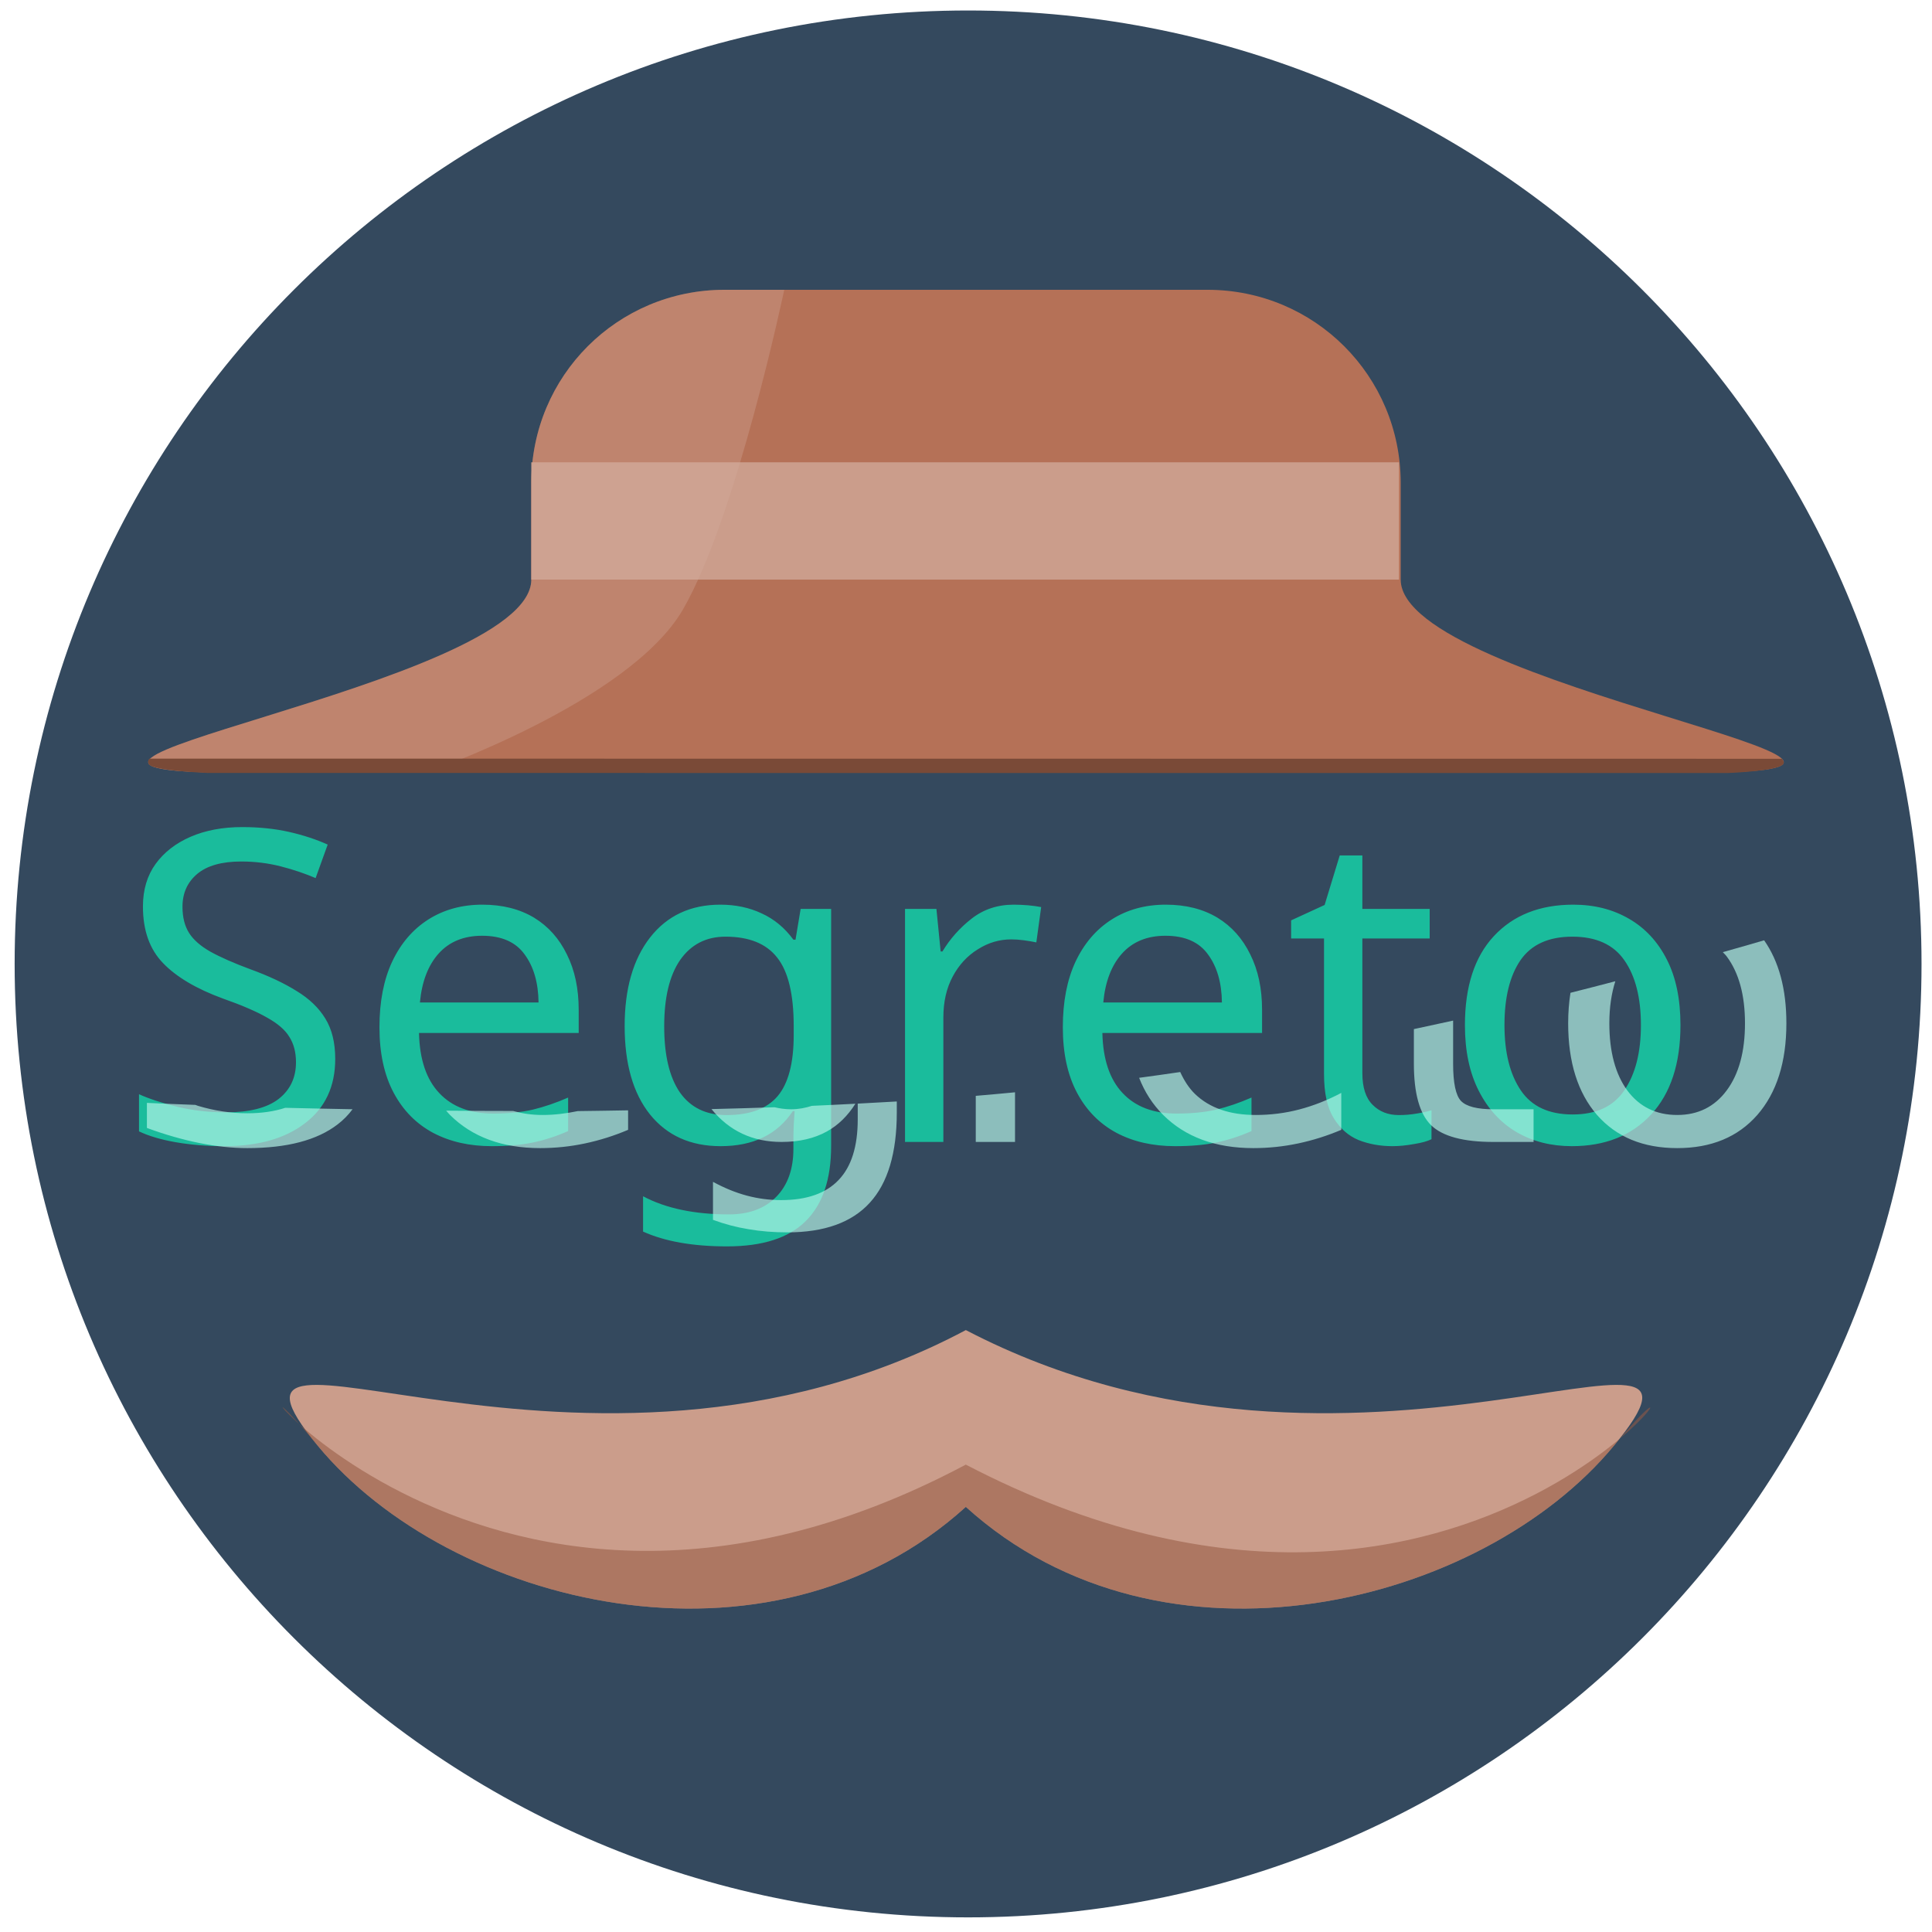
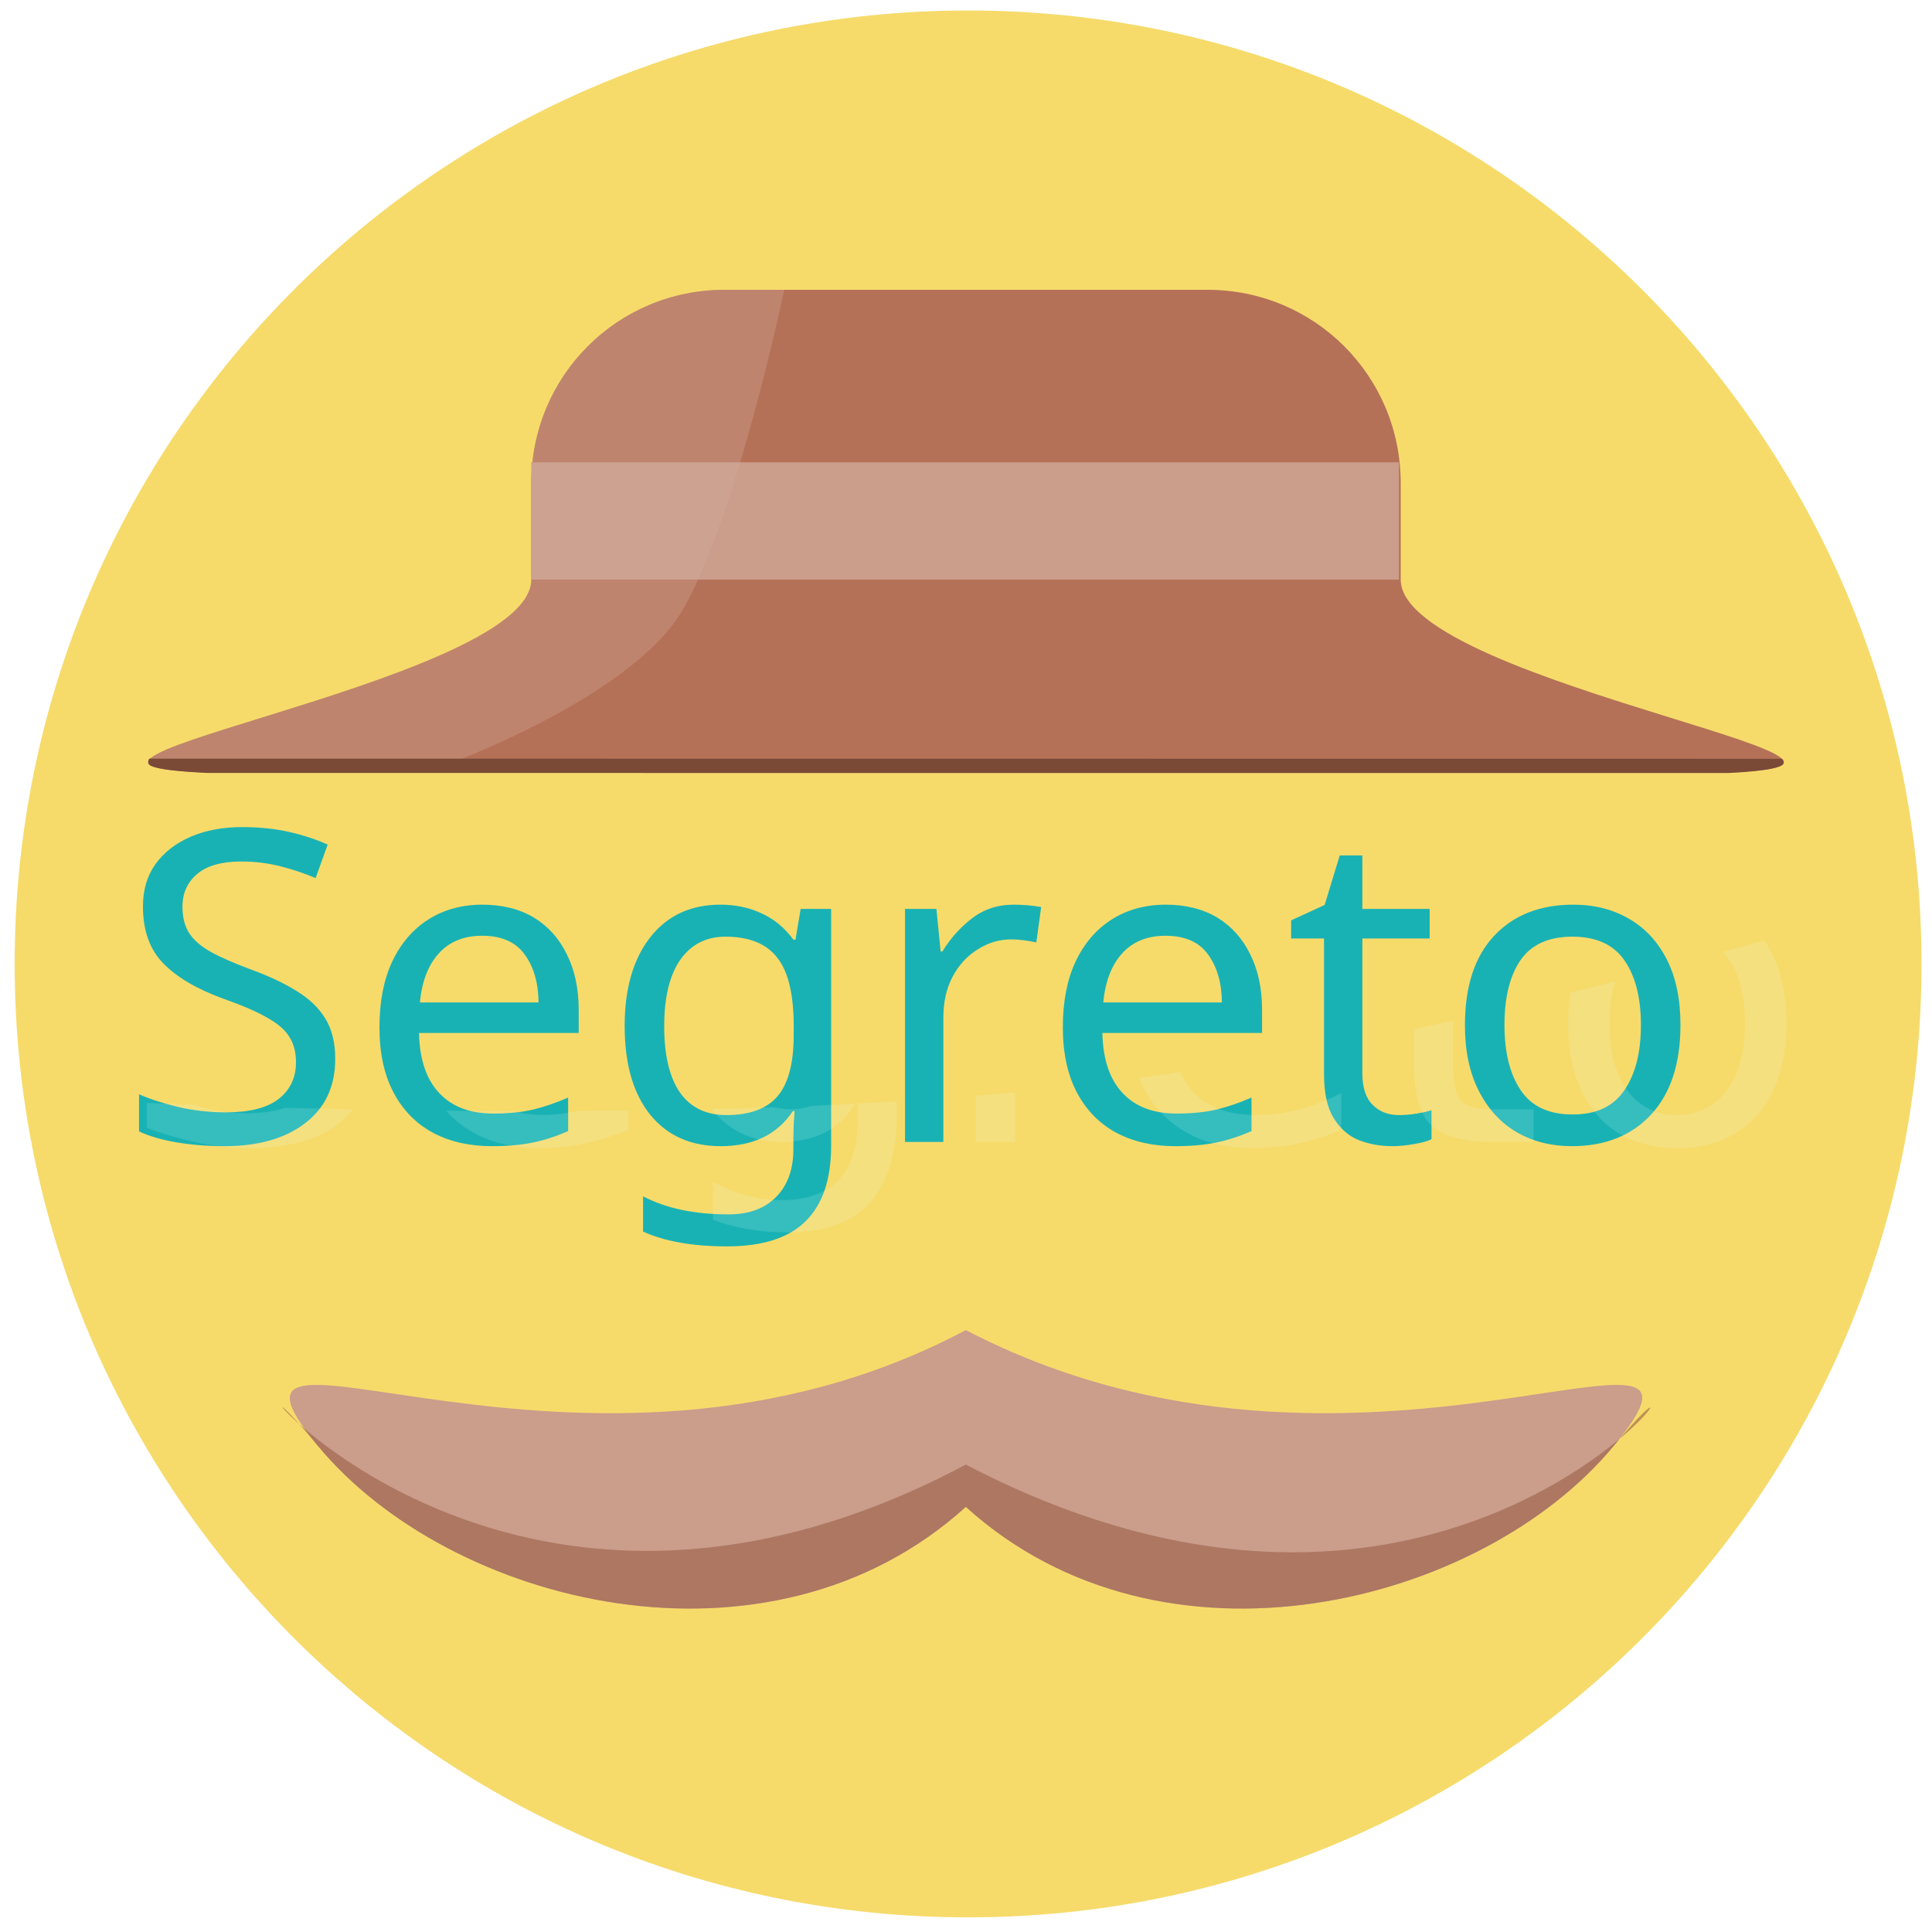
<svg xmlns="http://www.w3.org/2000/svg" width="100" height="100" viewBox="0 0 100 100" id="svg2" version="1.1">
  <defs id="defs4" />
  <g id="layer1" transform="translate(0,-952.3622)">
-     <circle style="opacity:1;fill:#34495e;fill-opacity:1;stroke:none;stroke-width:1.3;stroke-linecap:round;stroke-linejoin:round;stroke-miterlimit:4;stroke-dasharray:none;stroke-dashoffset:0;stroke-opacity:0.941" id="path12883" cx="50.108" cy="1002.255" r="49.35" />
-     <text xml:space="preserve" style="font-style:normal;font-weight:normal;font-size:8.75px;line-height:1000%;font-family:sans-serif;letter-spacing:0px;word-spacing:0px;fill:#1abc9c;fill-opacity:1;stroke:none;stroke-width:1px;stroke-linecap:butt;stroke-linejoin:miter;stroke-opacity:1;" x="6.055" y="1011.469" id="text12887">
-       <tspan id="tspan12889" x="6.055" y="1011.469" style="font-size:22.5px;fill:#1abc9c;fill-opacity:1;">Segreto</tspan>
+     <circle style="opacity:1;fill:#f6db6b;fill-opacity:1;stroke:none;stroke-width:1.3;stroke-linecap:round;stroke-linejoin:round;stroke-miterlimit:4;stroke-dasharray:none;stroke-dashoffset:0;stroke-opacity:0.941" id="path12883" cx="50.108" cy="1002.255" r="49.35" />
+     <text xml:space="preserve" style="font-style:normal;font-weight:normal;font-size:8.75px;line-height:1000%;font-family:sans-serif;letter-spacing:0px;word-spacing:0px;fill:#19b2b4;fill-opacity:1;stroke:none;stroke-width:1px;stroke-linecap:butt;stroke-linejoin:miter;stroke-opacity:1;" x="6.055" y="1011.469" id="text12887">
+       <tspan id="tspan12889" x="6.055" y="1011.469" style="font-size:22.5px;fill:#19b2b4;fill-opacity:1;">Segreto</tspan>
    </text>
    <path style="opacity:1;fill:#b57157;fill-opacity:1;stroke:none;stroke-width:1.3;stroke-linecap:round;stroke-linejoin:round;stroke-miterlimit:4;stroke-dasharray:none;stroke-dashoffset:0;stroke-opacity:0.941" d="m 37.5,967.362 25,0 c 5.54,0 10,4.46 10,10 l 0,5 c 0,5.54 31.62,10 15,10 l -75,0 c -16.62,0 15,-4.46 15,-10 l 0,-5 c 0,-5.54 4.46,-10 10,-10 z" id="rect12891" />
    <path style="fill:#cb9d8b;fill-opacity:1;fill-rule:evenodd;stroke:none;stroke-width:1px;stroke-linecap:butt;stroke-linejoin:miter;stroke-opacity:0.941" d="m 16.44,1027.184 c 6.839,8.278 23.339,12.427 33.551,3.174 10.212,9.252 26.712,5.104 33.551,-3.174 7.169,-8.677 -13.352,4.546 -33.551,-5.977 -19.801,10.524 -40.72,-2.7 -33.551,5.977 z" id="path12894" />
    <path style="opacity:1;fill:#cb9d8b;fill-opacity:1;stroke:none;stroke-width:1.3;stroke-linecap:round;stroke-linejoin:round;stroke-miterlimit:4;stroke-dasharray:none;stroke-dashoffset:0;stroke-opacity:0.941" d="m 27.5,976.291 44.911,0 0,6.071 -44.911,0 z" id="rect12925" />
    <path id="path12930" d="m 37.5,967.362 3.092,0 c 0,0 -2.463,11.731 -5.24,16.541 -2.777,4.81 -13.321,8.459 -13.321,8.459 l -9.53,0 c -16.62,0 15,-4.46 15,-10 l 0,-5 c 0,-5.54 4.46,-10 10,-10 z" style="opacity:0.327;fill:#d4ad9e;fill-opacity:1;stroke:none;stroke-width:1.3;stroke-linecap:round;stroke-linejoin:round;stroke-miterlimit:4;stroke-dasharray:none;stroke-dashoffset:0;stroke-opacity:0.941" />
    <path id="path12928" d="m 7.731,991.628 84.501,0.008 c 0,0 0.148,0.159 0.071,0.27 -0.26,0.374 -2.865,0.467 -2.865,0.467 l -78.672,-0.002 c 0,0 -2.827,-0.105 -3.058,-0.45 -0.098,-0.146 0.022,-0.293 0.022,-0.293 z" style="opacity:1;fill:#7a4a37;fill-opacity:1;stroke:none;stroke-width:1.3;stroke-linecap:round;stroke-linejoin:round;stroke-miterlimit:4;stroke-dasharray:none;stroke-dashoffset:0;stroke-opacity:0.941" />
    <path id="path12932" d="m 16.44,1027.184 c 6.839,8.278 23.339,12.427 33.551,3.174 10.212,9.252 26.712,5.104 33.551,-3.174 7.169,-8.677 -6.683,14.985 -33.551,0.987 -26.007,13.822 -40.72,-9.664 -33.551,-0.987 z" style="fill:#955a43;fill-opacity:1;fill-rule:evenodd;stroke:none;stroke-width:1px;stroke-linecap:butt;stroke-linejoin:miter;stroke-opacity:0.941;opacity:0.567" />
-     <path style="fill:#b4f5e8;fill-rule:evenodd;stroke:none;stroke-width:1px;stroke-linecap:butt;stroke-linejoin:miter;stroke-opacity:1;fill-opacity:1;opacity:0.68" d="M 91.311 48.67 C 90.667 48.861 89.994 49.049 89.172 49.283 C 89.239 49.36 89.313 49.421 89.375 49.506 C 90.005 50.355 90.32 51.507 90.32 52.965 C 90.32 54.43 90.005 55.588 89.375 56.438 C 88.745 57.287 87.891 57.711 86.814 57.711 C 85.723 57.711 84.864 57.292 84.234 56.449 C 83.612 55.6 83.299 54.437 83.299 52.965 C 83.299 52.136 83.409 51.419 83.609 50.789 C 82.837 50.99 82.12 51.179 81.287 51.387 C 81.21 51.88 81.168 52.404 81.168 52.965 C 81.168 54.979 81.666 56.561 82.662 57.711 C 83.666 58.854 85.049 59.426 86.814 59.426 C 88.572 59.426 89.954 58.854 90.957 57.711 C 91.96 56.561 92.463 54.979 92.463 52.965 C 92.463 51.197 92.078 49.766 91.311 48.67 z M 75.213 52.826 C 74.548 52.974 73.866 53.119 73.182 53.266 L 73.182 55.053 C 73.182 56.591 73.477 57.652 74.07 58.238 C 74.664 58.817 75.741 59.107 77.301 59.107 L 79.377 59.107 L 79.377 57.416 L 77.301 57.416 C 76.458 57.416 75.899 57.272 75.621 56.986 C 75.35 56.701 75.213 56.056 75.213 55.053 L 75.213 52.826 z M 61.088 55.488 C 60.383 55.595 59.671 55.689 58.961 55.787 C 59.246 56.52 59.659 57.163 60.207 57.711 C 61.357 58.854 62.912 59.426 64.875 59.426 C 65.659 59.426 66.432 59.345 67.193 59.184 C 67.955 59.022 68.699 58.788 69.424 58.48 L 69.424 56.568 C 68.706 56.949 67.98 57.235 67.248 57.426 C 66.523 57.616 65.772 57.711 64.996 57.711 C 63.656 57.711 62.608 57.35 61.854 56.625 C 61.533 56.311 61.287 55.923 61.088 55.488 z M 52.537 56.537 C 51.865 56.601 51.192 56.664 50.506 56.721 L 50.506 59.107 L 52.537 59.107 L 52.537 56.537 z M 46.418 57.012 C 45.748 57.052 45.073 57.088 44.396 57.123 L 44.396 57.943 C 44.396 59.342 44.067 60.386 43.408 61.074 C 42.749 61.77 41.757 62.117 40.432 62.117 C 39.831 62.117 39.241 62.041 38.662 61.887 C 38.083 61.733 37.498 61.494 36.904 61.172 L 36.904 63.139 C 37.498 63.358 38.108 63.521 38.738 63.623 C 39.368 63.733 40.04 63.787 40.75 63.787 C 42.669 63.787 44.093 63.275 45.023 62.25 C 45.954 61.232 46.418 59.675 46.418 57.58 L 46.418 57.012 z M 7.604 57.084 L 7.604 58.383 C 8.541 58.727 9.445 58.986 10.316 59.162 C 11.195 59.338 12.024 59.426 12.801 59.426 C 14.859 59.426 16.418 59.016 17.48 58.195 C 17.78 57.966 18.033 57.704 18.248 57.414 C 17.067 57.39 15.826 57.369 14.766 57.34 C 14.212 57.521 13.566 57.623 12.801 57.623 C 11.966 57.623 11.116 57.497 10.252 57.24 C 10.206 57.227 10.159 57.204 10.113 57.189 C 8.644 57.135 8.474 57.124 7.604 57.084 z M 44.275 57.129 C 43.526 57.167 42.778 57.206 42.023 57.238 C 41.693 57.344 41.342 57.416 40.947 57.416 C 40.641 57.416 40.358 57.375 40.09 57.311 C 38.998 57.349 37.916 57.379 36.826 57.406 C 37.747 58.539 38.955 59.107 40.453 59.107 C 41.361 59.107 42.141 58.927 42.793 58.568 C 43.386 58.242 43.876 57.758 44.275 57.129 z M 32.51 57.471 C 31.643 57.481 30.756 57.505 29.904 57.51 C 29.312 57.633 28.707 57.711 28.082 57.711 C 27.518 57.711 27.019 57.632 26.559 57.504 C 25.386 57.501 24.213 57.5 23.094 57.488 C 23.16 57.562 23.222 57.64 23.293 57.711 C 24.443 58.854 25.998 59.426 27.961 59.426 C 28.745 59.426 29.518 59.345 30.279 59.184 C 31.041 59.022 31.785 58.788 32.51 58.48 L 32.51 57.471 z " transform="translate(0,952.3622)" id="path12938" />
+     <path style="fill:#e8fcf9;fill-rule:evenodd;stroke:none;stroke-width:1px;stroke-linecap:butt;stroke-linejoin:miter;stroke-opacity:1;fill-opacity:1;opacity:0.144" d="M 91.311 48.67 C 90.667 48.861 89.994 49.049 89.172 49.283 C 89.239 49.36 89.313 49.421 89.375 49.506 C 90.005 50.355 90.32 51.507 90.32 52.965 C 90.32 54.43 90.005 55.588 89.375 56.438 C 88.745 57.287 87.891 57.711 86.814 57.711 C 85.723 57.711 84.864 57.292 84.234 56.449 C 83.612 55.6 83.299 54.437 83.299 52.965 C 83.299 52.136 83.409 51.419 83.609 50.789 C 82.837 50.99 82.12 51.179 81.287 51.387 C 81.21 51.88 81.168 52.404 81.168 52.965 C 81.168 54.979 81.666 56.561 82.662 57.711 C 83.666 58.854 85.049 59.426 86.814 59.426 C 88.572 59.426 89.954 58.854 90.957 57.711 C 91.96 56.561 92.463 54.979 92.463 52.965 C 92.463 51.197 92.078 49.766 91.311 48.67 z M 75.213 52.826 C 74.548 52.974 73.866 53.119 73.182 53.266 L 73.182 55.053 C 73.182 56.591 73.477 57.652 74.07 58.238 C 74.664 58.817 75.741 59.107 77.301 59.107 L 79.377 59.107 L 79.377 57.416 L 77.301 57.416 C 76.458 57.416 75.899 57.272 75.621 56.986 C 75.35 56.701 75.213 56.056 75.213 55.053 L 75.213 52.826 z M 61.088 55.488 C 60.383 55.595 59.671 55.689 58.961 55.787 C 59.246 56.52 59.659 57.163 60.207 57.711 C 61.357 58.854 62.912 59.426 64.875 59.426 C 65.659 59.426 66.432 59.345 67.193 59.184 C 67.955 59.022 68.699 58.788 69.424 58.48 L 69.424 56.568 C 68.706 56.949 67.98 57.235 67.248 57.426 C 66.523 57.616 65.772 57.711 64.996 57.711 C 63.656 57.711 62.608 57.35 61.854 56.625 C 61.533 56.311 61.287 55.923 61.088 55.488 z M 52.537 56.537 C 51.865 56.601 51.192 56.664 50.506 56.721 L 50.506 59.107 L 52.537 59.107 L 52.537 56.537 z M 46.418 57.012 C 45.748 57.052 45.073 57.088 44.396 57.123 L 44.396 57.943 C 44.396 59.342 44.067 60.386 43.408 61.074 C 42.749 61.77 41.757 62.117 40.432 62.117 C 39.831 62.117 39.241 62.041 38.662 61.887 C 38.083 61.733 37.498 61.494 36.904 61.172 L 36.904 63.139 C 37.498 63.358 38.108 63.521 38.738 63.623 C 39.368 63.733 40.04 63.787 40.75 63.787 C 42.669 63.787 44.093 63.275 45.023 62.25 C 45.954 61.232 46.418 59.675 46.418 57.58 L 46.418 57.012 z M 7.604 57.084 L 7.604 58.383 C 8.541 58.727 9.445 58.986 10.316 59.162 C 11.195 59.338 12.024 59.426 12.801 59.426 C 14.859 59.426 16.418 59.016 17.48 58.195 C 17.78 57.966 18.033 57.704 18.248 57.414 C 17.067 57.39 15.826 57.369 14.766 57.34 C 14.212 57.521 13.566 57.623 12.801 57.623 C 11.966 57.623 11.116 57.497 10.252 57.24 C 10.206 57.227 10.159 57.204 10.113 57.189 C 8.644 57.135 8.474 57.124 7.604 57.084 z M 44.275 57.129 C 43.526 57.167 42.778 57.206 42.023 57.238 C 41.693 57.344 41.342 57.416 40.947 57.416 C 40.641 57.416 40.358 57.375 40.09 57.311 C 38.998 57.349 37.916 57.379 36.826 57.406 C 37.747 58.539 38.955 59.107 40.453 59.107 C 41.361 59.107 42.141 58.927 42.793 58.568 C 43.386 58.242 43.876 57.758 44.275 57.129 z M 32.51 57.471 C 31.643 57.481 30.756 57.505 29.904 57.51 C 29.312 57.633 28.707 57.711 28.082 57.711 C 27.518 57.711 27.019 57.632 26.559 57.504 C 25.386 57.501 24.213 57.5 23.094 57.488 C 23.16 57.562 23.222 57.64 23.293 57.711 C 24.443 58.854 25.998 59.426 27.961 59.426 C 28.745 59.426 29.518 59.345 30.279 59.184 C 31.041 59.022 31.785 58.788 32.51 58.48 L 32.51 57.471 z " transform="translate(0,952.3622)" id="path12938" />
  </g>
</svg>
